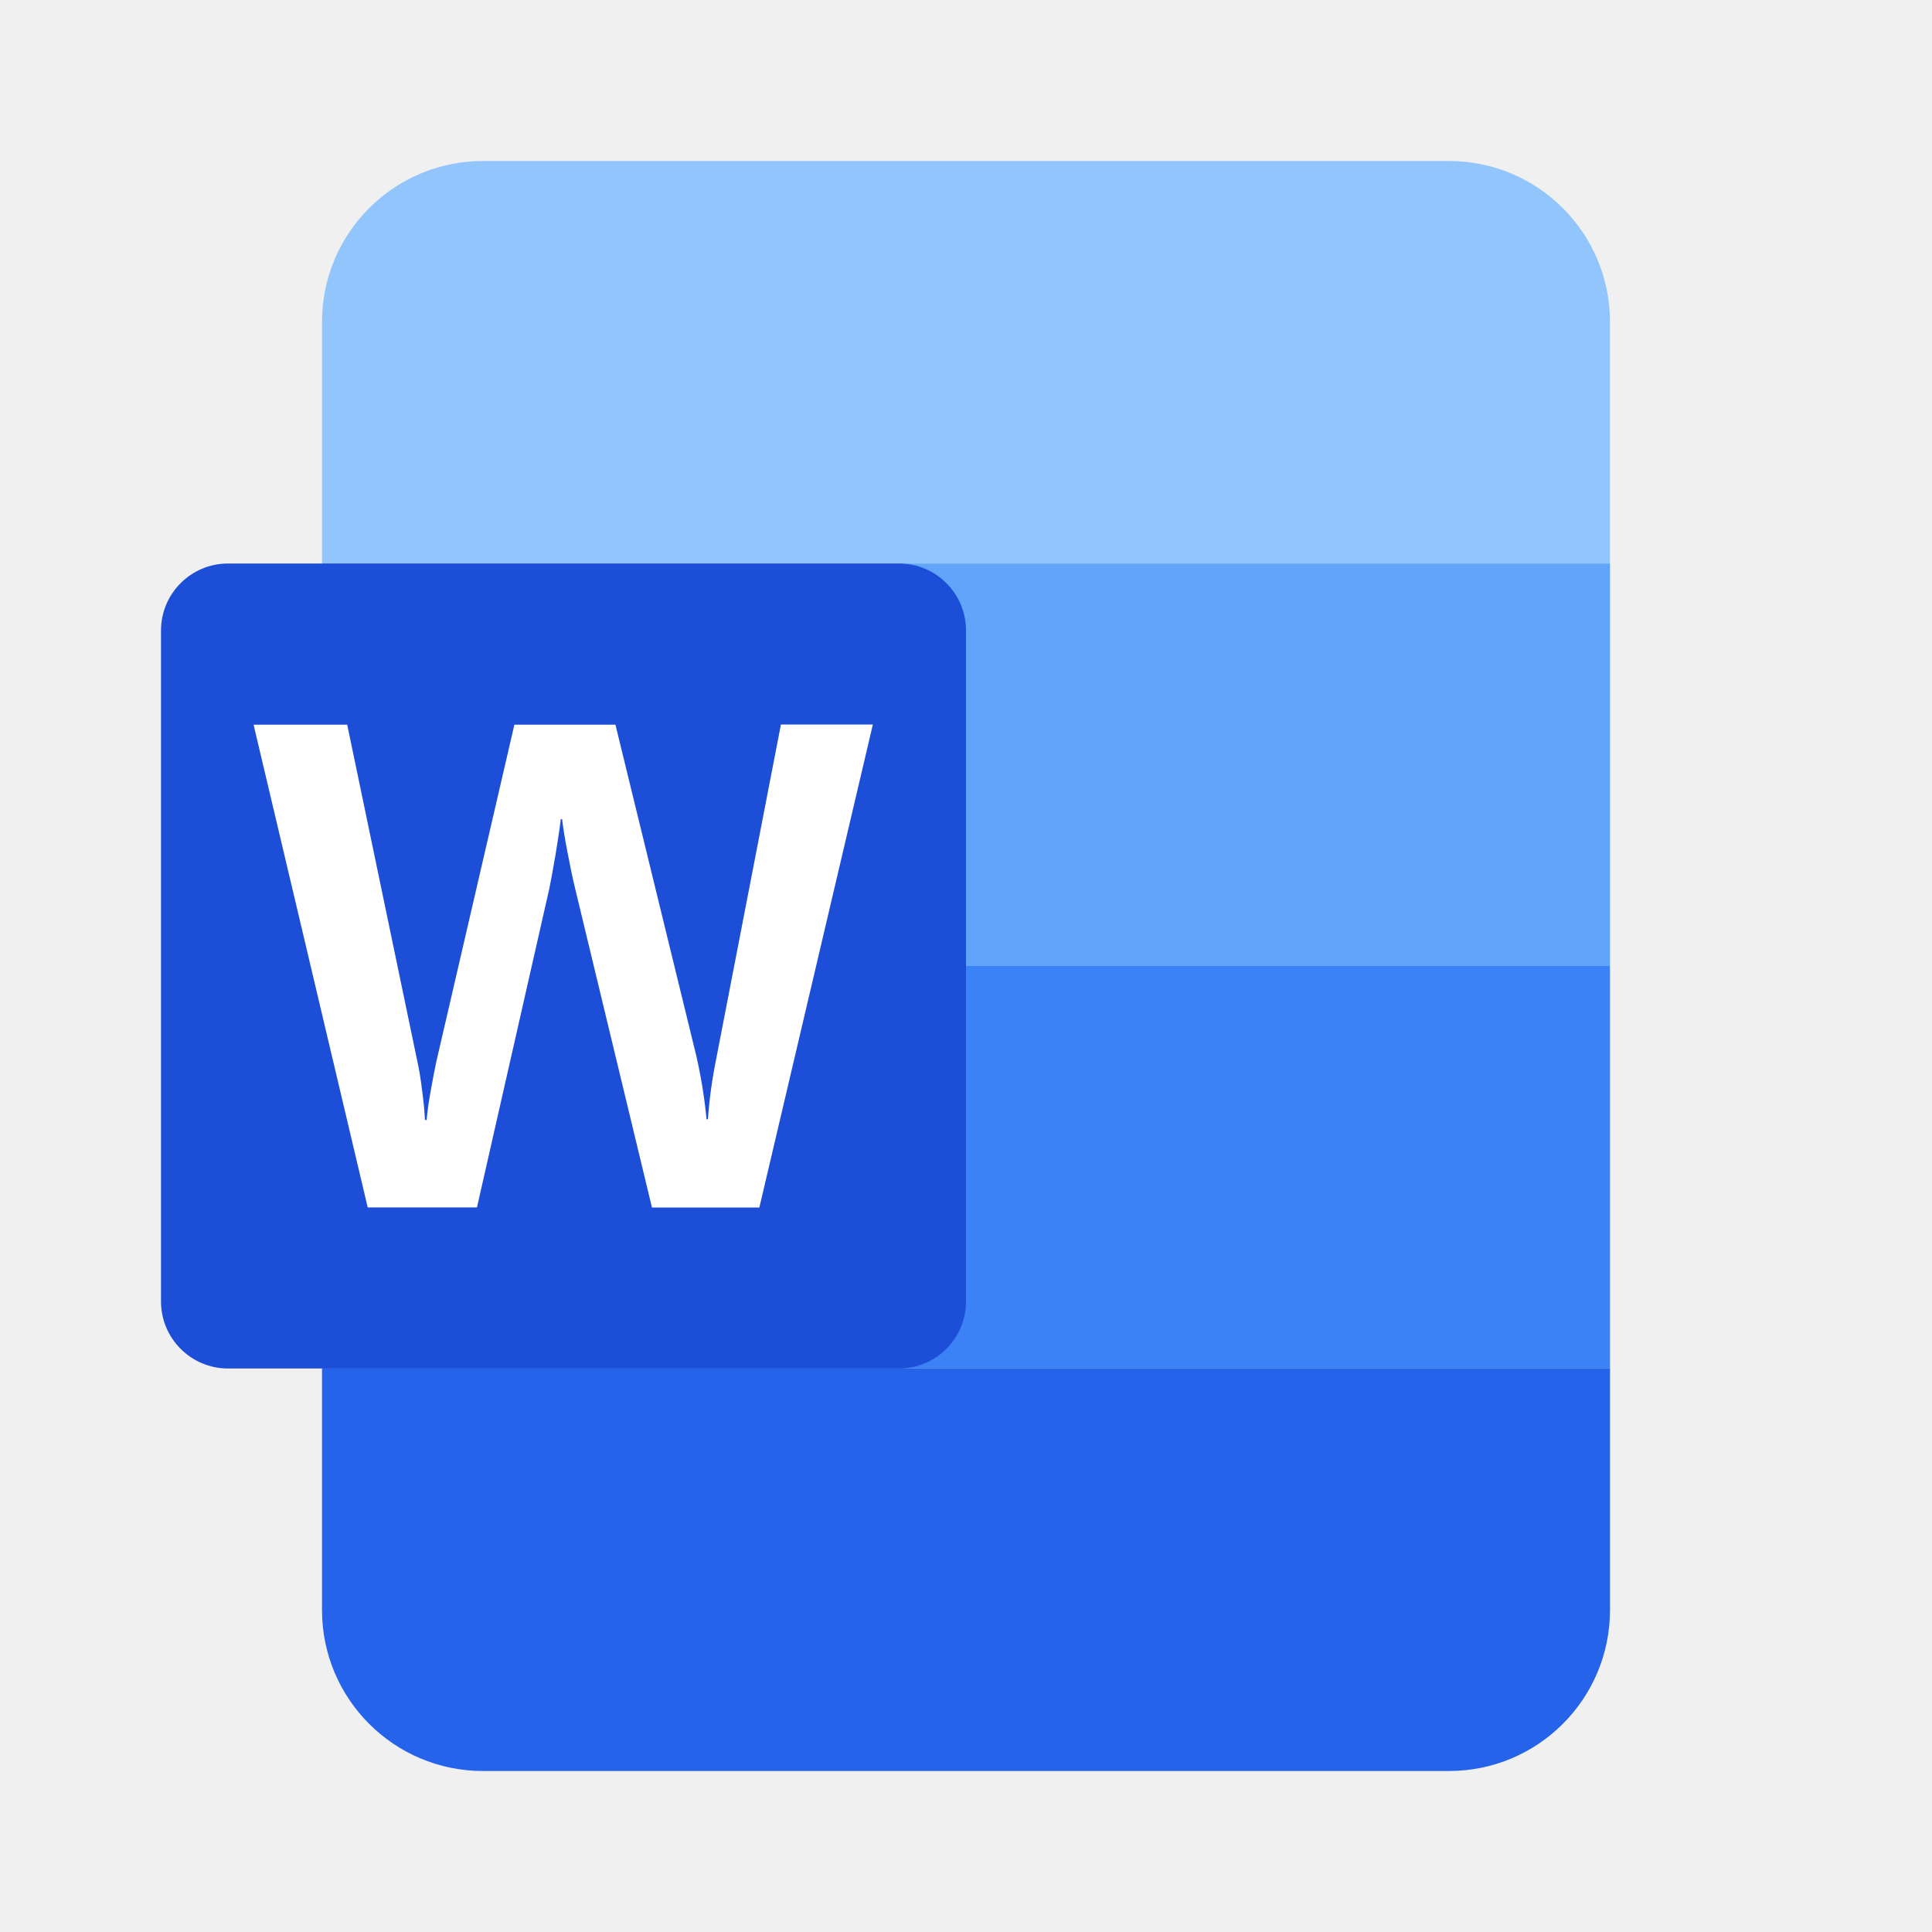
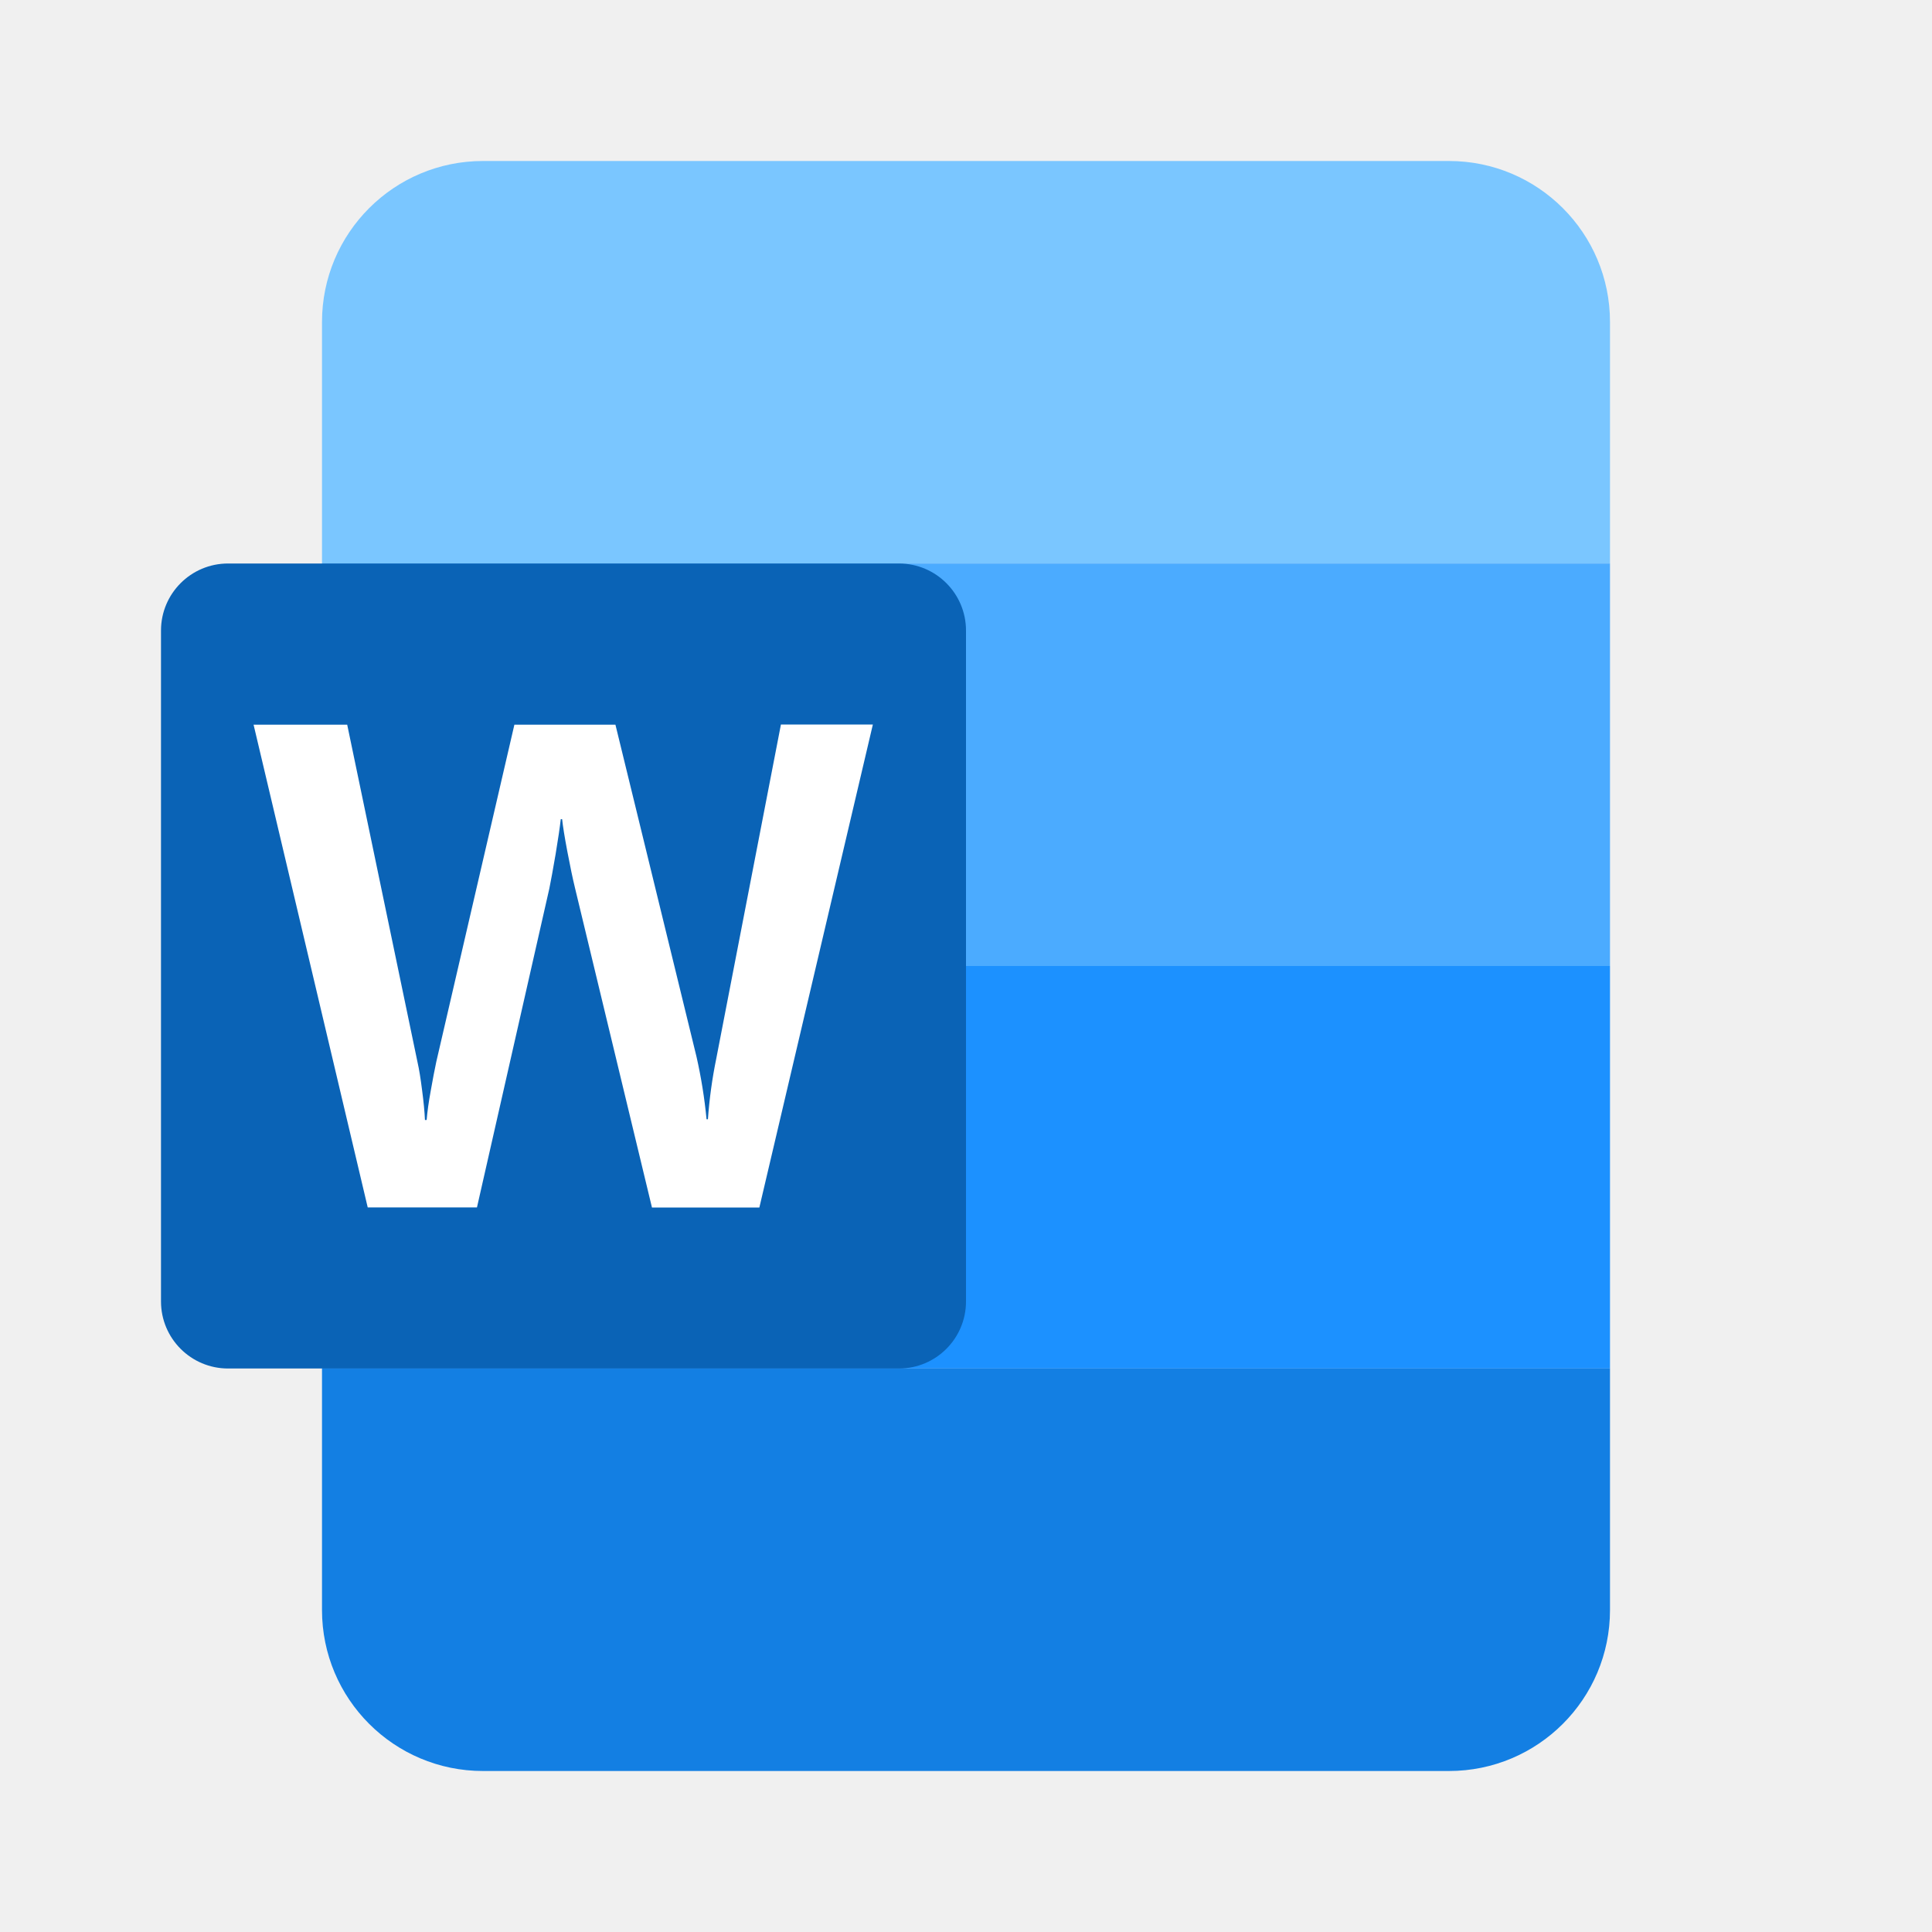
<svg xmlns="http://www.w3.org/2000/svg" width="24" height="24" viewBox="0 0 24 24" fill="none">
-   <path d="M4 4C4 2.895 4.895 2 6 2H18C19.105 2 20 2.895 20 4V7H4V4Z" fill="#93C5FD" />
-   <rect x="4" y="12" width="16" height="5" fill="#3B82F6" />
-   <rect x="4" y="7" width="16" height="5" fill="#60A5FA" />
-   <path d="M4 17H20V20C20 21.105 19.105 22 18 22H6C4.895 22 4 21.105 4 20V17Z" fill="#2563EB" />
-   <path d="M2.833 7H11.167C11.627 7 12 7.373 12 7.833V16.167C12 16.627 11.627 17 11.167 17H2.833C2.373 17 2 16.627 2 16.167V7.833C2 7.373 2.373 7 2.833 7Z" fill="#1D4ED8" />
+   <path d="M4 4C4 2.895 4.895 2 6 2H18C19.105 2 20 2.895 20 4V7H4V4Z" fill="#7AC6FF" />
+   <rect x="4" y="12" width="16" height="5" fill="#1C91FF" />
+   <rect x="4" y="7" width="16" height="5" fill="#4BABFF" />
+   <path d="M4 17H20V20C20 21.105 19.105 22 18 22H6C4.895 22 4 21.105 4 20V17Z" fill="#137FE3" />
+   <path d="M2.833 7H11.167C11.627 7 12 7.373 12 7.833V16.167C12 16.627 11.627 17 11.167 17H2.833C2.373 17 2 16.627 2 16.167V7.833C2 7.373 2.373 7 2.833 7Z" fill="#0A63B6" />
  <path d="M5.243 13.54C5.262 13.683 5.274 13.806 5.279 13.913H5.3C5.308 13.812 5.325 13.691 5.351 13.549C5.376 13.407 5.399 13.287 5.42 13.189L6.39 9.002H7.645L8.652 13.126C8.71 13.382 8.752 13.642 8.777 13.904H8.794C8.812 13.65 8.847 13.398 8.898 13.149L9.701 9H10.843L9.433 15H8.099L7.142 11.027C7.114 10.912 7.083 10.763 7.048 10.579C7.013 10.395 6.992 10.261 6.983 10.176H6.966C6.955 10.274 6.934 10.419 6.902 10.611C6.869 10.803 6.843 10.946 6.824 11.038L5.925 14.999H4.568L3.15 9.002H4.313L5.187 13.197C5.207 13.284 5.225 13.398 5.243 13.54Z" fill="white" />
</svg>
